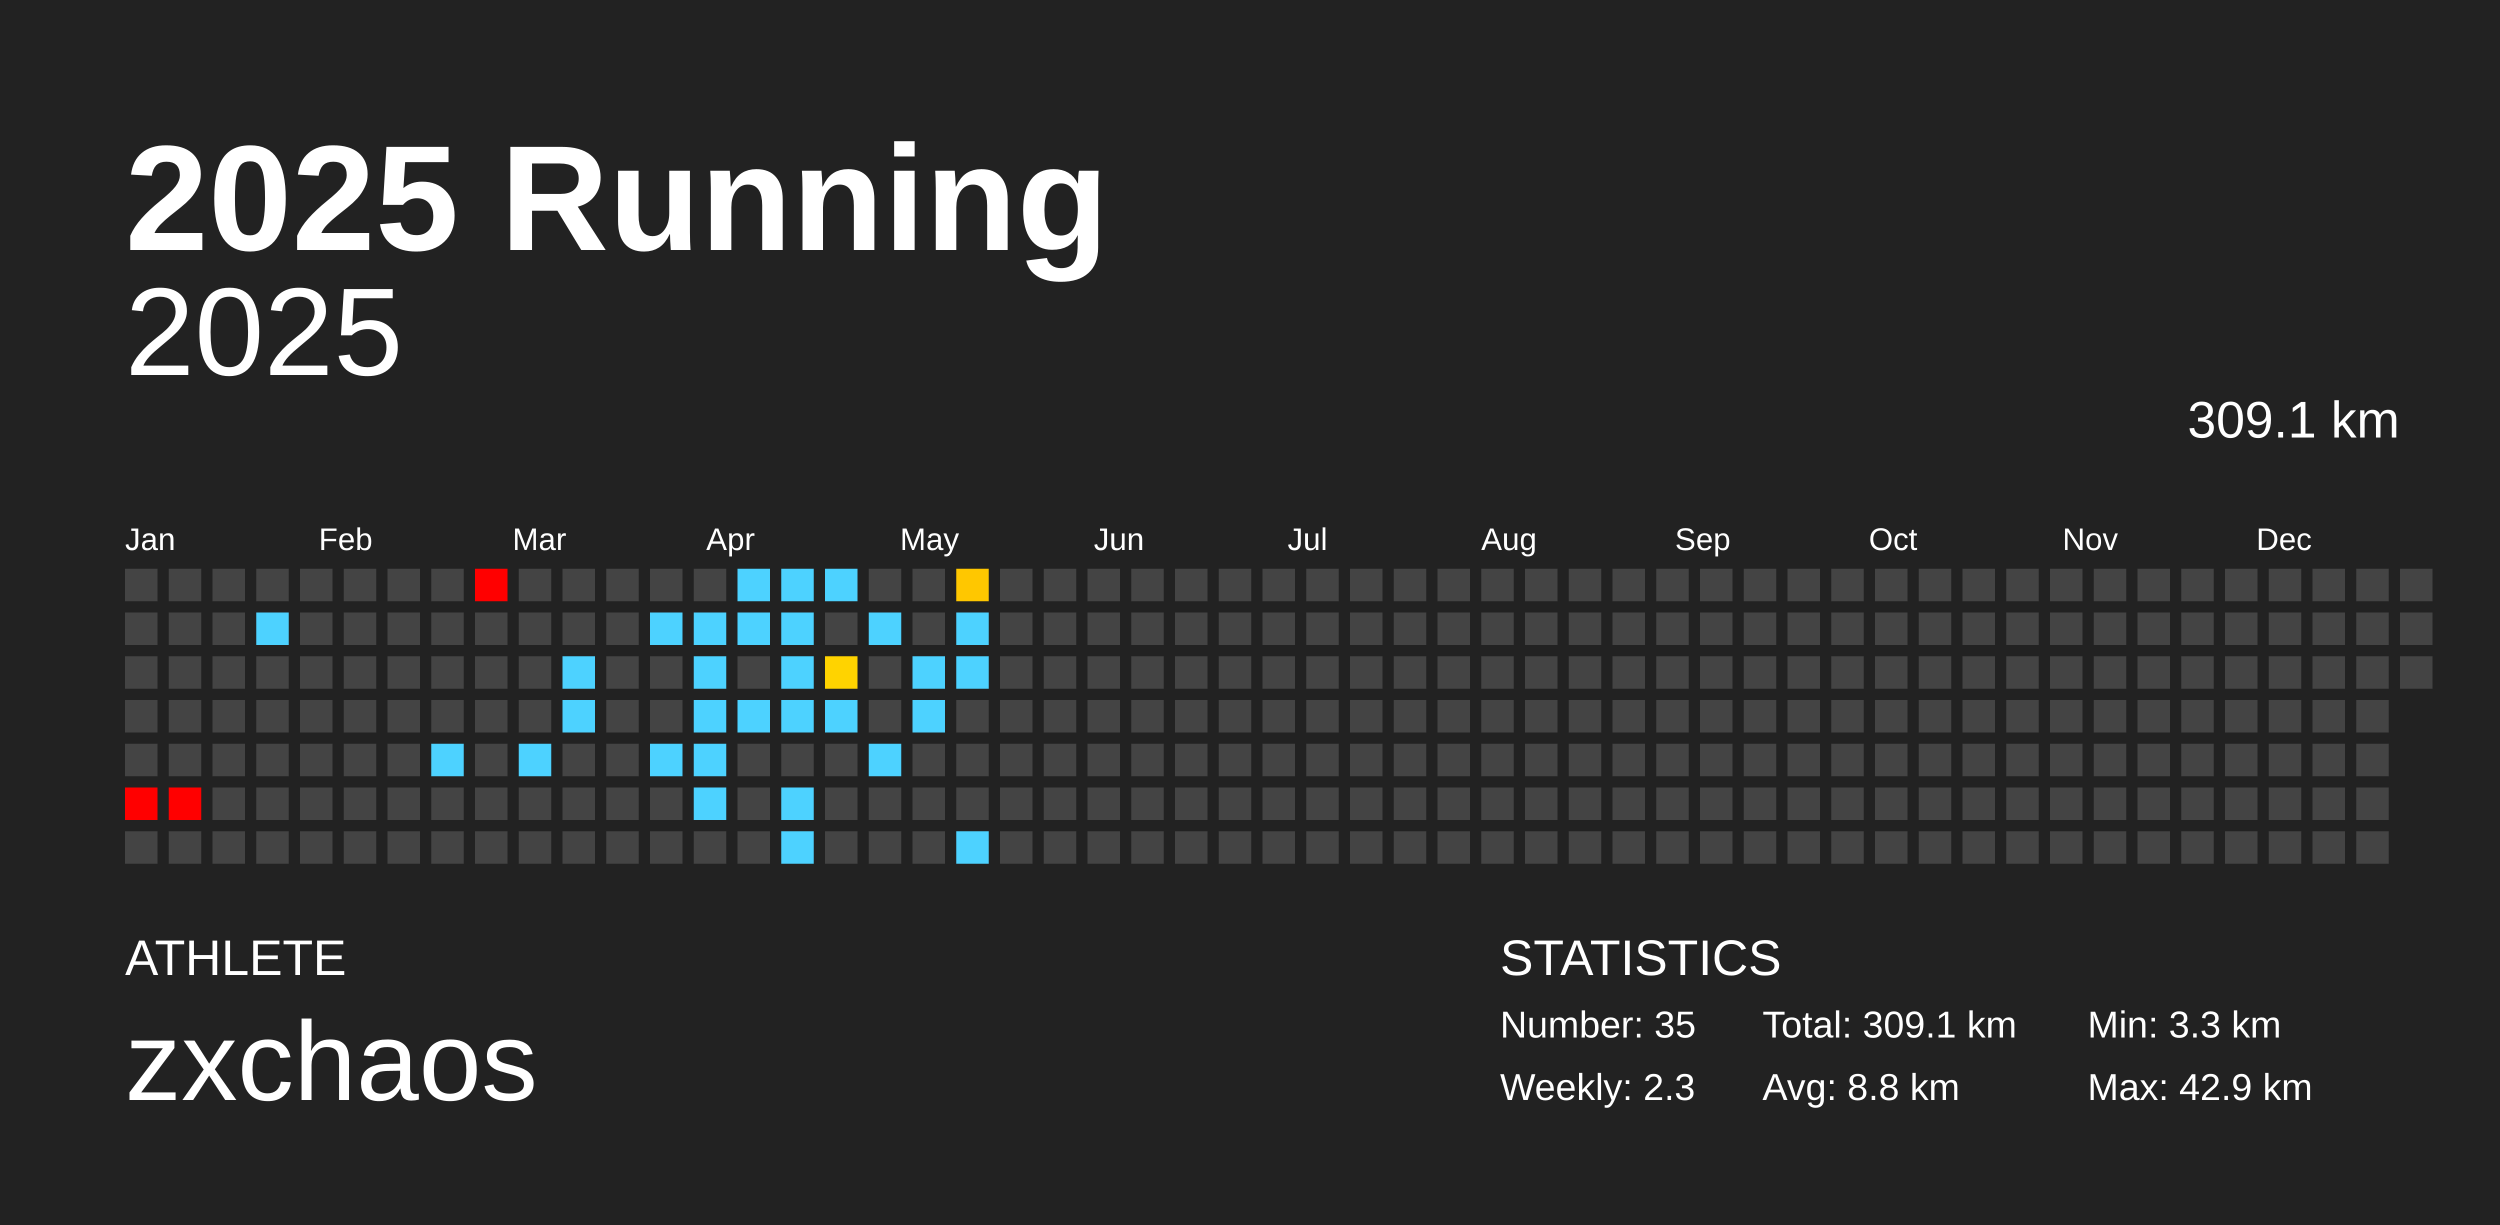
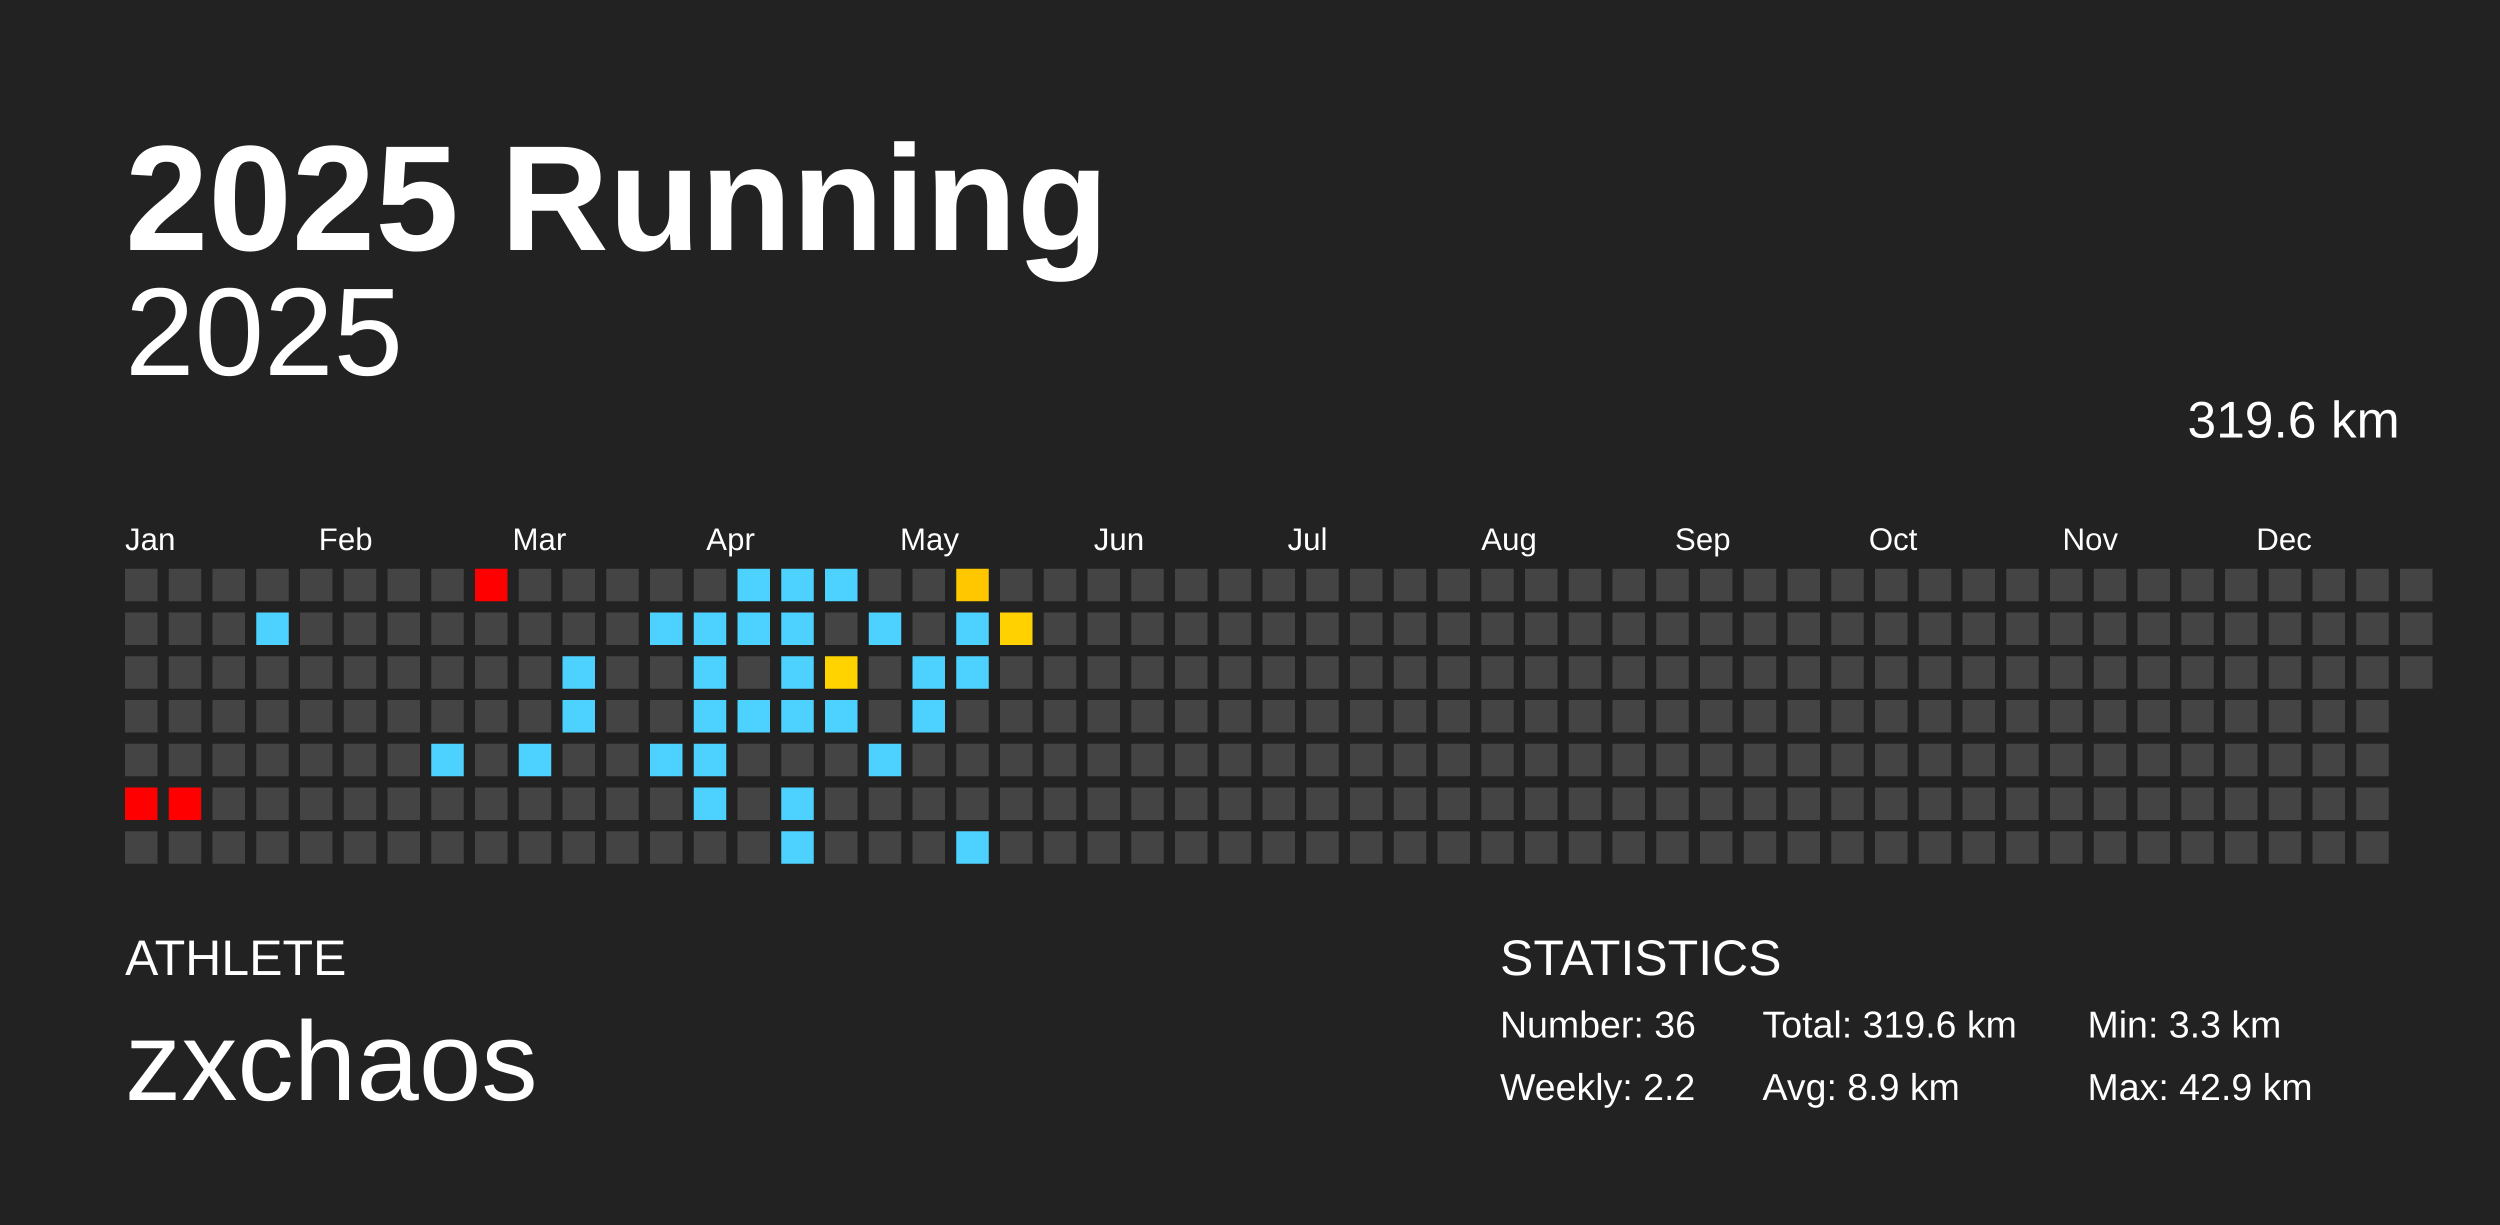
<svg xmlns="http://www.w3.org/2000/svg" baseProfile="full" height="98mm" version="1.1" viewBox="0,0,200,98" width="200mm">
  <defs />
  <rect fill="#222222" height="98" width="200" x="0" y="0" />
  <text fill="#FFFFFF" style="font-size:12px; font-family:Arial; font-weight:bold;" x="10" y="20">2025 Running</text>
  <text fill="#FFFFFF" style="font-size:4px; font-family:Arial" x="10" y="78">ATHLETE</text>
  <text fill="#FFFFFF" style="font-size:9px; font-family:Arial" x="10" y="88">zxchaos</text>
  <text fill="#FFFFFF" style="font-size:4px; font-family:Arial" x="120" y="78">STATISTICS</text>
-   <text fill="#FFFFFF" style="font-size:3px; font-family:Arial" x="120" y="83">Number: 35</text>
-   <text fill="#FFFFFF" style="font-size:3px; font-family:Arial" x="120" y="88">Weekly: 2.3</text>
-   <text fill="#FFFFFF" style="font-size:3px; font-family:Arial" x="141" y="83">Total: 309.1 km</text>
-   <text fill="#FFFFFF" style="font-size:3px; font-family:Arial" x="141" y="88">Avg: 8.8 km</text>
+   <text fill="#FFFFFF" style="font-size:3px; font-family:Arial" x="120" y="83">Number: 36</text>
+   <text fill="#FFFFFF" style="font-size:3px; font-family:Arial" x="120" y="88">Weekly: 2.2</text>
+   <text fill="#FFFFFF" style="font-size:3px; font-family:Arial" x="141" y="83">Total: 319.6 km</text>
+   <text fill="#FFFFFF" style="font-size:3px; font-family:Arial" x="141" y="88">Avg: 8.9 km</text>
  <text fill="#FFFFFF" style="font-size:3px; font-family:Arial" x="167" y="83">Min: 3.3 km</text>
  <text fill="#FFFFFF" style="font-size:3px; font-family:Arial" x="167" y="88">Max: 42.9 km</text>
  <text alignment-baseline="hanging" fill="#FFFFFF" style="font-size:10.0px; font-family:Arial;" x="10" y="30">2025</text>
-   <text alignment-baseline="hanging" fill="#FFFFFF" style="font-size:4.125px; font-family:Arial;" x="175" y="35">309.1 km</text>
+   <text alignment-baseline="hanging" fill="#FFFFFF" style="font-size:4.125px; font-family:Arial;" x="175" y="35">319.6 km</text>
  <text fill="#FFFFFF" style="font-size:2.5px; font-family:Arial" x="10.0" y="44">Jan</text>
  <text fill="#FFFFFF" style="font-size:2.5px; font-family:Arial" x="25.5" y="44">Feb</text>
  <text fill="#FFFFFF" style="font-size:2.5px; font-family:Arial" x="41.0" y="44">Mar</text>
  <text fill="#FFFFFF" style="font-size:2.5px; font-family:Arial" x="56.5" y="44">Apr</text>
  <text fill="#FFFFFF" style="font-size:2.5px; font-family:Arial" x="72.0" y="44">May</text>
  <text fill="#FFFFFF" style="font-size:2.5px; font-family:Arial" x="87.5" y="44">Jun</text>
  <text fill="#FFFFFF" style="font-size:2.5px; font-family:Arial" x="103.0" y="44">Jul</text>
  <text fill="#FFFFFF" style="font-size:2.5px; font-family:Arial" x="118.5" y="44">Aug</text>
  <text fill="#FFFFFF" style="font-size:2.5px; font-family:Arial" x="134.0" y="44">Sep</text>
  <text fill="#FFFFFF" style="font-size:2.5px; font-family:Arial" x="149.5" y="44">Oct</text>
  <text fill="#FFFFFF" style="font-size:2.5px; font-family:Arial" x="165.0" y="44">Nov</text>
  <text fill="#FFFFFF" style="font-size:2.5px; font-family:Arial" x="180.5" y="44">Dec</text>
  <rect fill="#444444" height="2.6" width="2.6" x="10.0" y="45.5" />
  <rect fill="#444444" height="2.6" width="2.6" x="10.0" y="49.0" />
  <rect fill="#444444" height="2.6" width="2.6" x="10.0" y="52.5" />
  <rect fill="#444444" height="2.6" width="2.6" x="10.0" y="56.0" />
  <rect fill="#444444" height="2.6" width="2.6" x="10.0" y="59.5" />
  <rect fill="red" height="2.6" width="2.6" x="10.0" y="63.0" />
  <rect fill="#444444" height="2.6" width="2.6" x="10.0" y="66.5" />
  <rect fill="#444444" height="2.6" width="2.6" x="13.5" y="45.5" />
  <rect fill="#444444" height="2.6" width="2.6" x="13.5" y="49.0" />
  <rect fill="#444444" height="2.6" width="2.6" x="13.5" y="52.5" />
  <rect fill="#444444" height="2.6" width="2.6" x="13.5" y="56.0" />
  <rect fill="#444444" height="2.6" width="2.6" x="13.5" y="59.5" />
  <rect fill="red" height="2.6" width="2.6" x="13.5" y="63.0" />
  <rect fill="#444444" height="2.6" width="2.6" x="13.5" y="66.5" />
  <rect fill="#444444" height="2.6" width="2.6" x="17.0" y="45.5" />
  <rect fill="#444444" height="2.6" width="2.6" x="17.0" y="49.0" />
  <rect fill="#444444" height="2.6" width="2.6" x="17.0" y="52.5" />
  <rect fill="#444444" height="2.6" width="2.6" x="17.0" y="56.0" />
  <rect fill="#444444" height="2.6" width="2.6" x="17.0" y="59.5" />
  <rect fill="#444444" height="2.6" width="2.6" x="17.0" y="63.0" />
  <rect fill="#444444" height="2.6" width="2.6" x="17.0" y="66.5" />
  <rect fill="#444444" height="2.6" width="2.6" x="20.5" y="45.5" />
  <rect fill="#4dd2ff" height="2.6" width="2.6" x="20.5" y="49.0" />
  <rect fill="#444444" height="2.6" width="2.6" x="20.5" y="52.5" />
  <rect fill="#444444" height="2.6" width="2.6" x="20.5" y="56.0" />
  <rect fill="#444444" height="2.6" width="2.6" x="20.5" y="59.5" />
  <rect fill="#444444" height="2.6" width="2.6" x="20.5" y="63.0" />
  <rect fill="#444444" height="2.6" width="2.6" x="20.5" y="66.5" />
  <rect fill="#444444" height="2.6" width="2.6" x="24.0" y="45.5" />
  <rect fill="#444444" height="2.6" width="2.6" x="24.0" y="49.0" />
  <rect fill="#444444" height="2.6" width="2.6" x="24.0" y="52.5" />
  <rect fill="#444444" height="2.6" width="2.6" x="24.0" y="56.0" />
  <rect fill="#444444" height="2.6" width="2.6" x="24.0" y="59.5" />
  <rect fill="#444444" height="2.6" width="2.6" x="24.0" y="63.0" />
  <rect fill="#444444" height="2.6" width="2.6" x="24.0" y="66.5" />
  <rect fill="#444444" height="2.6" width="2.6" x="27.5" y="45.5" />
  <rect fill="#444444" height="2.6" width="2.6" x="27.5" y="49.0" />
  <rect fill="#444444" height="2.6" width="2.6" x="27.5" y="52.5" />
  <rect fill="#444444" height="2.6" width="2.6" x="27.5" y="56.0" />
  <rect fill="#444444" height="2.6" width="2.6" x="27.5" y="59.5" />
  <rect fill="#444444" height="2.6" width="2.6" x="27.5" y="63.0" />
  <rect fill="#444444" height="2.6" width="2.6" x="27.5" y="66.5" />
  <rect fill="#444444" height="2.6" width="2.6" x="31.0" y="45.5" />
  <rect fill="#444444" height="2.6" width="2.6" x="31.0" y="49.0" />
  <rect fill="#444444" height="2.6" width="2.6" x="31.0" y="52.5" />
  <rect fill="#444444" height="2.6" width="2.6" x="31.0" y="56.0" />
  <rect fill="#444444" height="2.6" width="2.6" x="31.0" y="59.5" />
  <rect fill="#444444" height="2.6" width="2.6" x="31.0" y="63.0" />
  <rect fill="#444444" height="2.6" width="2.6" x="31.0" y="66.5" />
  <rect fill="#444444" height="2.6" width="2.6" x="34.5" y="45.5" />
  <rect fill="#444444" height="2.6" width="2.6" x="34.5" y="49.0" />
  <rect fill="#444444" height="2.6" width="2.6" x="34.5" y="52.5" />
  <rect fill="#444444" height="2.6" width="2.6" x="34.5" y="56.0" />
  <rect fill="#4dd2ff" height="2.6" width="2.6" x="34.5" y="59.5" />
  <rect fill="#444444" height="2.6" width="2.6" x="34.5" y="63.0" />
  <rect fill="#444444" height="2.6" width="2.6" x="34.5" y="66.5" />
  <rect fill="red" height="2.6" width="2.6" x="38.0" y="45.5" />
  <rect fill="#444444" height="2.6" width="2.6" x="38.0" y="49.0" />
  <rect fill="#444444" height="2.6" width="2.6" x="38.0" y="52.5" />
  <rect fill="#444444" height="2.6" width="2.6" x="38.0" y="56.0" />
  <rect fill="#444444" height="2.6" width="2.6" x="38.0" y="59.5" />
  <rect fill="#444444" height="2.6" width="2.6" x="38.0" y="63.0" />
  <rect fill="#444444" height="2.6" width="2.6" x="38.0" y="66.5" />
  <rect fill="#444444" height="2.6" width="2.6" x="41.5" y="45.5" />
  <rect fill="#444444" height="2.6" width="2.6" x="41.5" y="49.0" />
  <rect fill="#444444" height="2.6" width="2.6" x="41.5" y="52.5" />
  <rect fill="#444444" height="2.6" width="2.6" x="41.5" y="56.0" />
  <rect fill="#4dd2ff" height="2.6" width="2.6" x="41.5" y="59.5" />
  <rect fill="#444444" height="2.6" width="2.6" x="41.5" y="63.0" />
  <rect fill="#444444" height="2.6" width="2.6" x="41.5" y="66.5" />
  <rect fill="#444444" height="2.6" width="2.6" x="45.0" y="45.5" />
  <rect fill="#444444" height="2.6" width="2.6" x="45.0" y="49.0" />
  <rect fill="#4dd2ff" height="2.6" width="2.6" x="45.0" y="52.5" />
  <rect fill="#4dd2ff" height="2.6" width="2.6" x="45.0" y="56.0" />
  <rect fill="#444444" height="2.6" width="2.6" x="45.0" y="59.5" />
  <rect fill="#444444" height="2.6" width="2.6" x="45.0" y="63.0" />
  <rect fill="#444444" height="2.6" width="2.6" x="45.0" y="66.5" />
  <rect fill="#444444" height="2.6" width="2.6" x="48.5" y="45.5" />
  <rect fill="#444444" height="2.6" width="2.6" x="48.5" y="49.0" />
  <rect fill="#444444" height="2.6" width="2.6" x="48.5" y="52.5" />
  <rect fill="#444444" height="2.6" width="2.6" x="48.5" y="56.0" />
  <rect fill="#444444" height="2.6" width="2.6" x="48.5" y="59.5" />
  <rect fill="#444444" height="2.6" width="2.6" x="48.5" y="63.0" />
  <rect fill="#444444" height="2.6" width="2.6" x="48.5" y="66.5" />
  <rect fill="#444444" height="2.6" width="2.6" x="52.0" y="45.5" />
  <rect fill="#4dd2ff" height="2.6" width="2.6" x="52.0" y="49.0" />
  <rect fill="#444444" height="2.6" width="2.6" x="52.0" y="52.5" />
  <rect fill="#444444" height="2.6" width="2.6" x="52.0" y="56.0" />
  <rect fill="#4dd2ff" height="2.6" width="2.6" x="52.0" y="59.5" />
  <rect fill="#444444" height="2.6" width="2.6" x="52.0" y="63.0" />
  <rect fill="#444444" height="2.6" width="2.6" x="52.0" y="66.5" />
  <rect fill="#444444" height="2.6" width="2.6" x="55.5" y="45.5" />
  <rect fill="#4dd2ff" height="2.6" width="2.6" x="55.5" y="49.0" />
  <rect fill="#4dd2ff" height="2.6" width="2.6" x="55.5" y="52.5" />
  <rect fill="#4dd2ff" height="2.6" width="2.6" x="55.5" y="56.0" />
  <rect fill="#4dd2ff" height="2.6" width="2.6" x="55.5" y="59.5" />
  <rect fill="#4dd2ff" height="2.6" width="2.6" x="55.5" y="63.0" />
  <rect fill="#444444" height="2.6" width="2.6" x="55.5" y="66.5" />
  <rect fill="#4dd2ff" height="2.6" width="2.6" x="59.0" y="45.5" />
  <rect fill="#4dd2ff" height="2.6" width="2.6" x="59.0" y="49.0" />
  <rect fill="#444444" height="2.6" width="2.6" x="59.0" y="52.5" />
  <rect fill="#4dd2ff" height="2.6" width="2.6" x="59.0" y="56.0" />
  <rect fill="#444444" height="2.6" width="2.6" x="59.0" y="59.5" />
  <rect fill="#444444" height="2.6" width="2.6" x="59.0" y="63.0" />
  <rect fill="#444444" height="2.6" width="2.6" x="59.0" y="66.5" />
  <rect fill="#4dd2ff" height="2.6" width="2.6" x="62.5" y="45.5" />
  <rect fill="#4dd2ff" height="2.6" width="2.6" x="62.5" y="49.0" />
  <rect fill="#4dd2ff" height="2.6" width="2.6" x="62.5" y="52.5" />
  <rect fill="#4dd2ff" height="2.6" width="2.6" x="62.5" y="56.0" />
  <rect fill="#444444" height="2.6" width="2.6" x="62.5" y="59.5" />
  <rect fill="#4dd2ff" height="2.6" width="2.6" x="62.5" y="63.0" />
  <rect fill="#4dd2ff" height="2.6" width="2.6" x="62.5" y="66.5" />
  <rect fill="#4dd2ff" height="2.6" width="2.6" x="66.0" y="45.5" />
  <rect fill="#444444" height="2.6" width="2.6" x="66.0" y="49.0" />
  <rect fill="#ffd300" height="2.6" width="2.6" x="66.0" y="52.5" />
  <rect fill="#4dd2ff" height="2.6" width="2.6" x="66.0" y="56.0" />
  <rect fill="#444444" height="2.6" width="2.6" x="66.0" y="59.5" />
  <rect fill="#444444" height="2.6" width="2.6" x="66.0" y="63.0" />
  <rect fill="#444444" height="2.6" width="2.6" x="66.0" y="66.5" />
  <rect fill="#444444" height="2.6" width="2.6" x="69.5" y="45.5" />
  <rect fill="#4dd2ff" height="2.6" width="2.6" x="69.5" y="49.0" />
  <rect fill="#444444" height="2.6" width="2.6" x="69.5" y="52.5" />
  <rect fill="#444444" height="2.6" width="2.6" x="69.5" y="56.0" />
  <rect fill="#4dd2ff" height="2.6" width="2.6" x="69.5" y="59.5" />
  <rect fill="#444444" height="2.6" width="2.6" x="69.5" y="63.0" />
  <rect fill="#444444" height="2.6" width="2.6" x="69.5" y="66.5" />
  <rect fill="#444444" height="2.6" width="2.6" x="73.0" y="45.5" />
  <rect fill="#444444" height="2.6" width="2.6" x="73.0" y="49.0" />
  <rect fill="#4dd2ff" height="2.6" width="2.6" x="73.0" y="52.5" />
  <rect fill="#4dd2ff" height="2.6" width="2.6" x="73.0" y="56.0" />
  <rect fill="#444444" height="2.6" width="2.6" x="73.0" y="59.5" />
  <rect fill="#444444" height="2.6" width="2.6" x="73.0" y="63.0" />
  <rect fill="#444444" height="2.6" width="2.6" x="73.0" y="66.5" />
  <rect fill="#ffc700" height="2.6" width="2.6" x="76.5" y="45.5" />
  <rect fill="#4dd2ff" height="2.6" width="2.6" x="76.5" y="49.0" />
  <rect fill="#4dd2ff" height="2.6" width="2.6" x="76.5" y="52.5" />
  <rect fill="#444444" height="2.6" width="2.6" x="76.5" y="56.0" />
  <rect fill="#444444" height="2.6" width="2.6" x="76.5" y="59.5" />
  <rect fill="#444444" height="2.6" width="2.6" x="76.5" y="63.0" />
  <rect fill="#4dd2ff" height="2.6" width="2.6" x="76.5" y="66.5" />
  <rect fill="#444444" height="2.6" width="2.6" x="80.0" y="45.5" />
-   <rect fill="#444444" height="2.6" width="2.6" x="80.0" y="49.0" />
+   <rect fill="#ffd100" height="2.6" width="2.6" x="80.0" y="49.0" />
  <rect fill="#444444" height="2.6" width="2.6" x="80.0" y="52.5" />
  <rect fill="#444444" height="2.6" width="2.6" x="80.0" y="56.0" />
  <rect fill="#444444" height="2.6" width="2.6" x="80.0" y="59.5" />
  <rect fill="#444444" height="2.6" width="2.6" x="80.0" y="63.0" />
  <rect fill="#444444" height="2.6" width="2.6" x="80.0" y="66.5" />
  <rect fill="#444444" height="2.6" width="2.6" x="83.5" y="45.5" />
  <rect fill="#444444" height="2.6" width="2.6" x="83.5" y="49.0" />
  <rect fill="#444444" height="2.6" width="2.6" x="83.5" y="52.5" />
  <rect fill="#444444" height="2.6" width="2.6" x="83.5" y="56.0" />
  <rect fill="#444444" height="2.6" width="2.6" x="83.5" y="59.5" />
  <rect fill="#444444" height="2.6" width="2.6" x="83.5" y="63.0" />
  <rect fill="#444444" height="2.6" width="2.6" x="83.5" y="66.5" />
  <rect fill="#444444" height="2.6" width="2.6" x="87.0" y="45.5" />
  <rect fill="#444444" height="2.6" width="2.6" x="87.0" y="49.0" />
  <rect fill="#444444" height="2.6" width="2.6" x="87.0" y="52.5" />
  <rect fill="#444444" height="2.6" width="2.6" x="87.0" y="56.0" />
  <rect fill="#444444" height="2.6" width="2.6" x="87.0" y="59.5" />
  <rect fill="#444444" height="2.6" width="2.6" x="87.0" y="63.0" />
  <rect fill="#444444" height="2.6" width="2.6" x="87.0" y="66.5" />
  <rect fill="#444444" height="2.6" width="2.6" x="90.5" y="45.5" />
  <rect fill="#444444" height="2.6" width="2.6" x="90.5" y="49.0" />
  <rect fill="#444444" height="2.6" width="2.6" x="90.5" y="52.5" />
  <rect fill="#444444" height="2.6" width="2.6" x="90.5" y="56.0" />
  <rect fill="#444444" height="2.6" width="2.6" x="90.5" y="59.5" />
  <rect fill="#444444" height="2.6" width="2.6" x="90.5" y="63.0" />
  <rect fill="#444444" height="2.6" width="2.6" x="90.5" y="66.5" />
  <rect fill="#444444" height="2.6" width="2.6" x="94.0" y="45.5" />
  <rect fill="#444444" height="2.6" width="2.6" x="94.0" y="49.0" />
  <rect fill="#444444" height="2.6" width="2.6" x="94.0" y="52.5" />
  <rect fill="#444444" height="2.6" width="2.6" x="94.0" y="56.0" />
  <rect fill="#444444" height="2.6" width="2.6" x="94.0" y="59.5" />
  <rect fill="#444444" height="2.6" width="2.6" x="94.0" y="63.0" />
  <rect fill="#444444" height="2.6" width="2.6" x="94.0" y="66.5" />
  <rect fill="#444444" height="2.6" width="2.6" x="97.5" y="45.5" />
  <rect fill="#444444" height="2.6" width="2.6" x="97.5" y="49.0" />
  <rect fill="#444444" height="2.6" width="2.6" x="97.5" y="52.5" />
  <rect fill="#444444" height="2.6" width="2.6" x="97.5" y="56.0" />
  <rect fill="#444444" height="2.6" width="2.6" x="97.5" y="59.5" />
  <rect fill="#444444" height="2.6" width="2.6" x="97.5" y="63.0" />
  <rect fill="#444444" height="2.6" width="2.6" x="97.5" y="66.5" />
  <rect fill="#444444" height="2.6" width="2.6" x="101.0" y="45.5" />
  <rect fill="#444444" height="2.6" width="2.6" x="101.0" y="49.0" />
  <rect fill="#444444" height="2.6" width="2.6" x="101.0" y="52.5" />
  <rect fill="#444444" height="2.6" width="2.6" x="101.0" y="56.0" />
  <rect fill="#444444" height="2.6" width="2.6" x="101.0" y="59.5" />
  <rect fill="#444444" height="2.6" width="2.6" x="101.0" y="63.0" />
  <rect fill="#444444" height="2.6" width="2.6" x="101.0" y="66.5" />
  <rect fill="#444444" height="2.6" width="2.6" x="104.5" y="45.5" />
  <rect fill="#444444" height="2.6" width="2.6" x="104.5" y="49.0" />
  <rect fill="#444444" height="2.6" width="2.6" x="104.5" y="52.5" />
  <rect fill="#444444" height="2.6" width="2.6" x="104.5" y="56.0" />
  <rect fill="#444444" height="2.6" width="2.6" x="104.5" y="59.5" />
  <rect fill="#444444" height="2.6" width="2.6" x="104.5" y="63.0" />
  <rect fill="#444444" height="2.6" width="2.6" x="104.5" y="66.5" />
  <rect fill="#444444" height="2.6" width="2.6" x="108.0" y="45.5" />
  <rect fill="#444444" height="2.6" width="2.6" x="108.0" y="49.0" />
  <rect fill="#444444" height="2.6" width="2.6" x="108.0" y="52.5" />
  <rect fill="#444444" height="2.6" width="2.6" x="108.0" y="56.0" />
  <rect fill="#444444" height="2.6" width="2.6" x="108.0" y="59.5" />
  <rect fill="#444444" height="2.6" width="2.6" x="108.0" y="63.0" />
  <rect fill="#444444" height="2.6" width="2.6" x="108.0" y="66.5" />
  <rect fill="#444444" height="2.6" width="2.6" x="111.5" y="45.5" />
  <rect fill="#444444" height="2.6" width="2.6" x="111.5" y="49.0" />
  <rect fill="#444444" height="2.6" width="2.6" x="111.5" y="52.5" />
  <rect fill="#444444" height="2.6" width="2.6" x="111.5" y="56.0" />
  <rect fill="#444444" height="2.6" width="2.6" x="111.5" y="59.5" />
  <rect fill="#444444" height="2.6" width="2.6" x="111.5" y="63.0" />
  <rect fill="#444444" height="2.6" width="2.6" x="111.5" y="66.5" />
  <rect fill="#444444" height="2.6" width="2.6" x="115.0" y="45.5" />
  <rect fill="#444444" height="2.6" width="2.6" x="115.0" y="49.0" />
  <rect fill="#444444" height="2.6" width="2.6" x="115.0" y="52.5" />
  <rect fill="#444444" height="2.6" width="2.6" x="115.0" y="56.0" />
  <rect fill="#444444" height="2.6" width="2.6" x="115.0" y="59.5" />
  <rect fill="#444444" height="2.6" width="2.6" x="115.0" y="63.0" />
  <rect fill="#444444" height="2.6" width="2.6" x="115.0" y="66.5" />
  <rect fill="#444444" height="2.6" width="2.6" x="118.5" y="45.5" />
  <rect fill="#444444" height="2.6" width="2.6" x="118.5" y="49.0" />
  <rect fill="#444444" height="2.6" width="2.6" x="118.5" y="52.5" />
  <rect fill="#444444" height="2.6" width="2.6" x="118.5" y="56.0" />
  <rect fill="#444444" height="2.6" width="2.6" x="118.5" y="59.5" />
  <rect fill="#444444" height="2.6" width="2.6" x="118.5" y="63.0" />
  <rect fill="#444444" height="2.6" width="2.6" x="118.5" y="66.5" />
  <rect fill="#444444" height="2.6" width="2.6" x="122.0" y="45.5" />
  <rect fill="#444444" height="2.6" width="2.6" x="122.0" y="49.0" />
  <rect fill="#444444" height="2.6" width="2.6" x="122.0" y="52.5" />
  <rect fill="#444444" height="2.6" width="2.6" x="122.0" y="56.0" />
  <rect fill="#444444" height="2.6" width="2.6" x="122.0" y="59.5" />
  <rect fill="#444444" height="2.6" width="2.6" x="122.0" y="63.0" />
  <rect fill="#444444" height="2.6" width="2.6" x="122.0" y="66.5" />
  <rect fill="#444444" height="2.6" width="2.6" x="125.5" y="45.5" />
  <rect fill="#444444" height="2.6" width="2.6" x="125.5" y="49.0" />
  <rect fill="#444444" height="2.6" width="2.6" x="125.5" y="52.5" />
  <rect fill="#444444" height="2.6" width="2.6" x="125.5" y="56.0" />
  <rect fill="#444444" height="2.6" width="2.6" x="125.5" y="59.5" />
  <rect fill="#444444" height="2.6" width="2.6" x="125.5" y="63.0" />
  <rect fill="#444444" height="2.6" width="2.6" x="125.5" y="66.5" />
  <rect fill="#444444" height="2.6" width="2.6" x="129.0" y="45.5" />
  <rect fill="#444444" height="2.6" width="2.6" x="129.0" y="49.0" />
  <rect fill="#444444" height="2.6" width="2.6" x="129.0" y="52.5" />
  <rect fill="#444444" height="2.6" width="2.6" x="129.0" y="56.0" />
  <rect fill="#444444" height="2.6" width="2.6" x="129.0" y="59.5" />
  <rect fill="#444444" height="2.6" width="2.6" x="129.0" y="63.0" />
  <rect fill="#444444" height="2.6" width="2.6" x="129.0" y="66.5" />
  <rect fill="#444444" height="2.6" width="2.6" x="132.5" y="45.5" />
  <rect fill="#444444" height="2.6" width="2.6" x="132.5" y="49.0" />
  <rect fill="#444444" height="2.6" width="2.6" x="132.5" y="52.5" />
  <rect fill="#444444" height="2.6" width="2.6" x="132.5" y="56.0" />
  <rect fill="#444444" height="2.6" width="2.6" x="132.5" y="59.5" />
  <rect fill="#444444" height="2.6" width="2.6" x="132.5" y="63.0" />
  <rect fill="#444444" height="2.6" width="2.6" x="132.5" y="66.5" />
  <rect fill="#444444" height="2.6" width="2.6" x="136.0" y="45.5" />
  <rect fill="#444444" height="2.6" width="2.6" x="136.0" y="49.0" />
  <rect fill="#444444" height="2.6" width="2.6" x="136.0" y="52.5" />
  <rect fill="#444444" height="2.6" width="2.6" x="136.0" y="56.0" />
  <rect fill="#444444" height="2.6" width="2.6" x="136.0" y="59.5" />
  <rect fill="#444444" height="2.6" width="2.6" x="136.0" y="63.0" />
  <rect fill="#444444" height="2.6" width="2.6" x="136.0" y="66.5" />
  <rect fill="#444444" height="2.6" width="2.6" x="139.5" y="45.5" />
  <rect fill="#444444" height="2.6" width="2.6" x="139.5" y="49.0" />
  <rect fill="#444444" height="2.6" width="2.6" x="139.5" y="52.5" />
  <rect fill="#444444" height="2.6" width="2.6" x="139.5" y="56.0" />
  <rect fill="#444444" height="2.6" width="2.6" x="139.5" y="59.5" />
  <rect fill="#444444" height="2.6" width="2.6" x="139.5" y="63.0" />
  <rect fill="#444444" height="2.6" width="2.6" x="139.5" y="66.5" />
  <rect fill="#444444" height="2.6" width="2.6" x="143.0" y="45.5" />
  <rect fill="#444444" height="2.6" width="2.6" x="143.0" y="49.0" />
  <rect fill="#444444" height="2.6" width="2.6" x="143.0" y="52.5" />
  <rect fill="#444444" height="2.6" width="2.6" x="143.0" y="56.0" />
  <rect fill="#444444" height="2.6" width="2.6" x="143.0" y="59.5" />
  <rect fill="#444444" height="2.6" width="2.6" x="143.0" y="63.0" />
  <rect fill="#444444" height="2.6" width="2.6" x="143.0" y="66.5" />
  <rect fill="#444444" height="2.6" width="2.6" x="146.5" y="45.5" />
  <rect fill="#444444" height="2.6" width="2.6" x="146.5" y="49.0" />
  <rect fill="#444444" height="2.6" width="2.6" x="146.5" y="52.5" />
  <rect fill="#444444" height="2.6" width="2.6" x="146.5" y="56.0" />
  <rect fill="#444444" height="2.6" width="2.6" x="146.5" y="59.5" />
  <rect fill="#444444" height="2.6" width="2.6" x="146.5" y="63.0" />
  <rect fill="#444444" height="2.6" width="2.6" x="146.5" y="66.5" />
  <rect fill="#444444" height="2.6" width="2.6" x="150.0" y="45.5" />
  <rect fill="#444444" height="2.6" width="2.6" x="150.0" y="49.0" />
  <rect fill="#444444" height="2.6" width="2.6" x="150.0" y="52.5" />
  <rect fill="#444444" height="2.6" width="2.6" x="150.0" y="56.0" />
  <rect fill="#444444" height="2.6" width="2.6" x="150.0" y="59.5" />
  <rect fill="#444444" height="2.6" width="2.6" x="150.0" y="63.0" />
  <rect fill="#444444" height="2.6" width="2.6" x="150.0" y="66.5" />
  <rect fill="#444444" height="2.6" width="2.6" x="153.5" y="45.5" />
  <rect fill="#444444" height="2.6" width="2.6" x="153.5" y="49.0" />
  <rect fill="#444444" height="2.6" width="2.6" x="153.5" y="52.5" />
  <rect fill="#444444" height="2.6" width="2.6" x="153.5" y="56.0" />
  <rect fill="#444444" height="2.6" width="2.6" x="153.5" y="59.5" />
  <rect fill="#444444" height="2.6" width="2.6" x="153.5" y="63.0" />
  <rect fill="#444444" height="2.6" width="2.6" x="153.5" y="66.5" />
  <rect fill="#444444" height="2.6" width="2.6" x="157.0" y="45.5" />
  <rect fill="#444444" height="2.6" width="2.6" x="157.0" y="49.0" />
  <rect fill="#444444" height="2.6" width="2.6" x="157.0" y="52.5" />
  <rect fill="#444444" height="2.6" width="2.6" x="157.0" y="56.0" />
  <rect fill="#444444" height="2.6" width="2.6" x="157.0" y="59.5" />
  <rect fill="#444444" height="2.6" width="2.6" x="157.0" y="63.0" />
  <rect fill="#444444" height="2.6" width="2.6" x="157.0" y="66.5" />
  <rect fill="#444444" height="2.6" width="2.6" x="160.5" y="45.5" />
  <rect fill="#444444" height="2.6" width="2.6" x="160.5" y="49.0" />
  <rect fill="#444444" height="2.6" width="2.6" x="160.5" y="52.5" />
  <rect fill="#444444" height="2.6" width="2.6" x="160.5" y="56.0" />
  <rect fill="#444444" height="2.6" width="2.6" x="160.5" y="59.5" />
  <rect fill="#444444" height="2.6" width="2.6" x="160.5" y="63.0" />
  <rect fill="#444444" height="2.6" width="2.6" x="160.5" y="66.5" />
  <rect fill="#444444" height="2.6" width="2.6" x="164.0" y="45.5" />
  <rect fill="#444444" height="2.6" width="2.6" x="164.0" y="49.0" />
  <rect fill="#444444" height="2.6" width="2.6" x="164.0" y="52.5" />
  <rect fill="#444444" height="2.6" width="2.6" x="164.0" y="56.0" />
  <rect fill="#444444" height="2.6" width="2.6" x="164.0" y="59.5" />
  <rect fill="#444444" height="2.6" width="2.6" x="164.0" y="63.0" />
  <rect fill="#444444" height="2.6" width="2.6" x="164.0" y="66.5" />
  <rect fill="#444444" height="2.6" width="2.6" x="167.5" y="45.5" />
  <rect fill="#444444" height="2.6" width="2.6" x="167.5" y="49.0" />
  <rect fill="#444444" height="2.6" width="2.6" x="167.5" y="52.5" />
  <rect fill="#444444" height="2.6" width="2.6" x="167.5" y="56.0" />
  <rect fill="#444444" height="2.6" width="2.6" x="167.5" y="59.5" />
  <rect fill="#444444" height="2.6" width="2.6" x="167.5" y="63.0" />
  <rect fill="#444444" height="2.6" width="2.6" x="167.5" y="66.5" />
  <rect fill="#444444" height="2.6" width="2.6" x="171.0" y="45.5" />
  <rect fill="#444444" height="2.6" width="2.6" x="171.0" y="49.0" />
  <rect fill="#444444" height="2.6" width="2.6" x="171.0" y="52.5" />
  <rect fill="#444444" height="2.6" width="2.6" x="171.0" y="56.0" />
  <rect fill="#444444" height="2.6" width="2.6" x="171.0" y="59.5" />
  <rect fill="#444444" height="2.6" width="2.6" x="171.0" y="63.0" />
  <rect fill="#444444" height="2.6" width="2.6" x="171.0" y="66.5" />
  <rect fill="#444444" height="2.6" width="2.6" x="174.5" y="45.5" />
  <rect fill="#444444" height="2.6" width="2.6" x="174.5" y="49.0" />
  <rect fill="#444444" height="2.6" width="2.6" x="174.5" y="52.5" />
  <rect fill="#444444" height="2.6" width="2.6" x="174.5" y="56.0" />
  <rect fill="#444444" height="2.6" width="2.6" x="174.5" y="59.5" />
  <rect fill="#444444" height="2.6" width="2.6" x="174.5" y="63.0" />
  <rect fill="#444444" height="2.6" width="2.6" x="174.5" y="66.5" />
  <rect fill="#444444" height="2.6" width="2.6" x="178.0" y="45.5" />
  <rect fill="#444444" height="2.6" width="2.6" x="178.0" y="49.0" />
  <rect fill="#444444" height="2.6" width="2.6" x="178.0" y="52.5" />
  <rect fill="#444444" height="2.6" width="2.6" x="178.0" y="56.0" />
  <rect fill="#444444" height="2.6" width="2.6" x="178.0" y="59.5" />
  <rect fill="#444444" height="2.6" width="2.6" x="178.0" y="63.0" />
  <rect fill="#444444" height="2.6" width="2.6" x="178.0" y="66.5" />
  <rect fill="#444444" height="2.6" width="2.6" x="181.5" y="45.5" />
  <rect fill="#444444" height="2.6" width="2.6" x="181.5" y="49.0" />
  <rect fill="#444444" height="2.6" width="2.6" x="181.5" y="52.5" />
  <rect fill="#444444" height="2.6" width="2.6" x="181.5" y="56.0" />
  <rect fill="#444444" height="2.6" width="2.6" x="181.5" y="59.5" />
  <rect fill="#444444" height="2.6" width="2.6" x="181.5" y="63.0" />
  <rect fill="#444444" height="2.6" width="2.6" x="181.5" y="66.5" />
  <rect fill="#444444" height="2.6" width="2.6" x="185.0" y="45.5" />
  <rect fill="#444444" height="2.6" width="2.6" x="185.0" y="49.0" />
  <rect fill="#444444" height="2.6" width="2.6" x="185.0" y="52.5" />
  <rect fill="#444444" height="2.6" width="2.6" x="185.0" y="56.0" />
  <rect fill="#444444" height="2.6" width="2.6" x="185.0" y="59.5" />
  <rect fill="#444444" height="2.6" width="2.6" x="185.0" y="63.0" />
  <rect fill="#444444" height="2.6" width="2.6" x="185.0" y="66.5" />
  <rect fill="#444444" height="2.6" width="2.6" x="188.5" y="45.5" />
  <rect fill="#444444" height="2.6" width="2.6" x="188.5" y="49.0" />
  <rect fill="#444444" height="2.6" width="2.6" x="188.5" y="52.5" />
  <rect fill="#444444" height="2.6" width="2.6" x="188.5" y="56.0" />
  <rect fill="#444444" height="2.6" width="2.6" x="188.5" y="59.5" />
  <rect fill="#444444" height="2.6" width="2.6" x="188.5" y="63.0" />
  <rect fill="#444444" height="2.6" width="2.6" x="188.5" y="66.5" />
  <rect fill="#444444" height="2.6" width="2.6" x="192.0" y="45.5" />
  <rect fill="#444444" height="2.6" width="2.6" x="192.0" y="49.0" />
  <rect fill="#444444" height="2.6" width="2.6" x="192.0" y="52.5" />
</svg>
